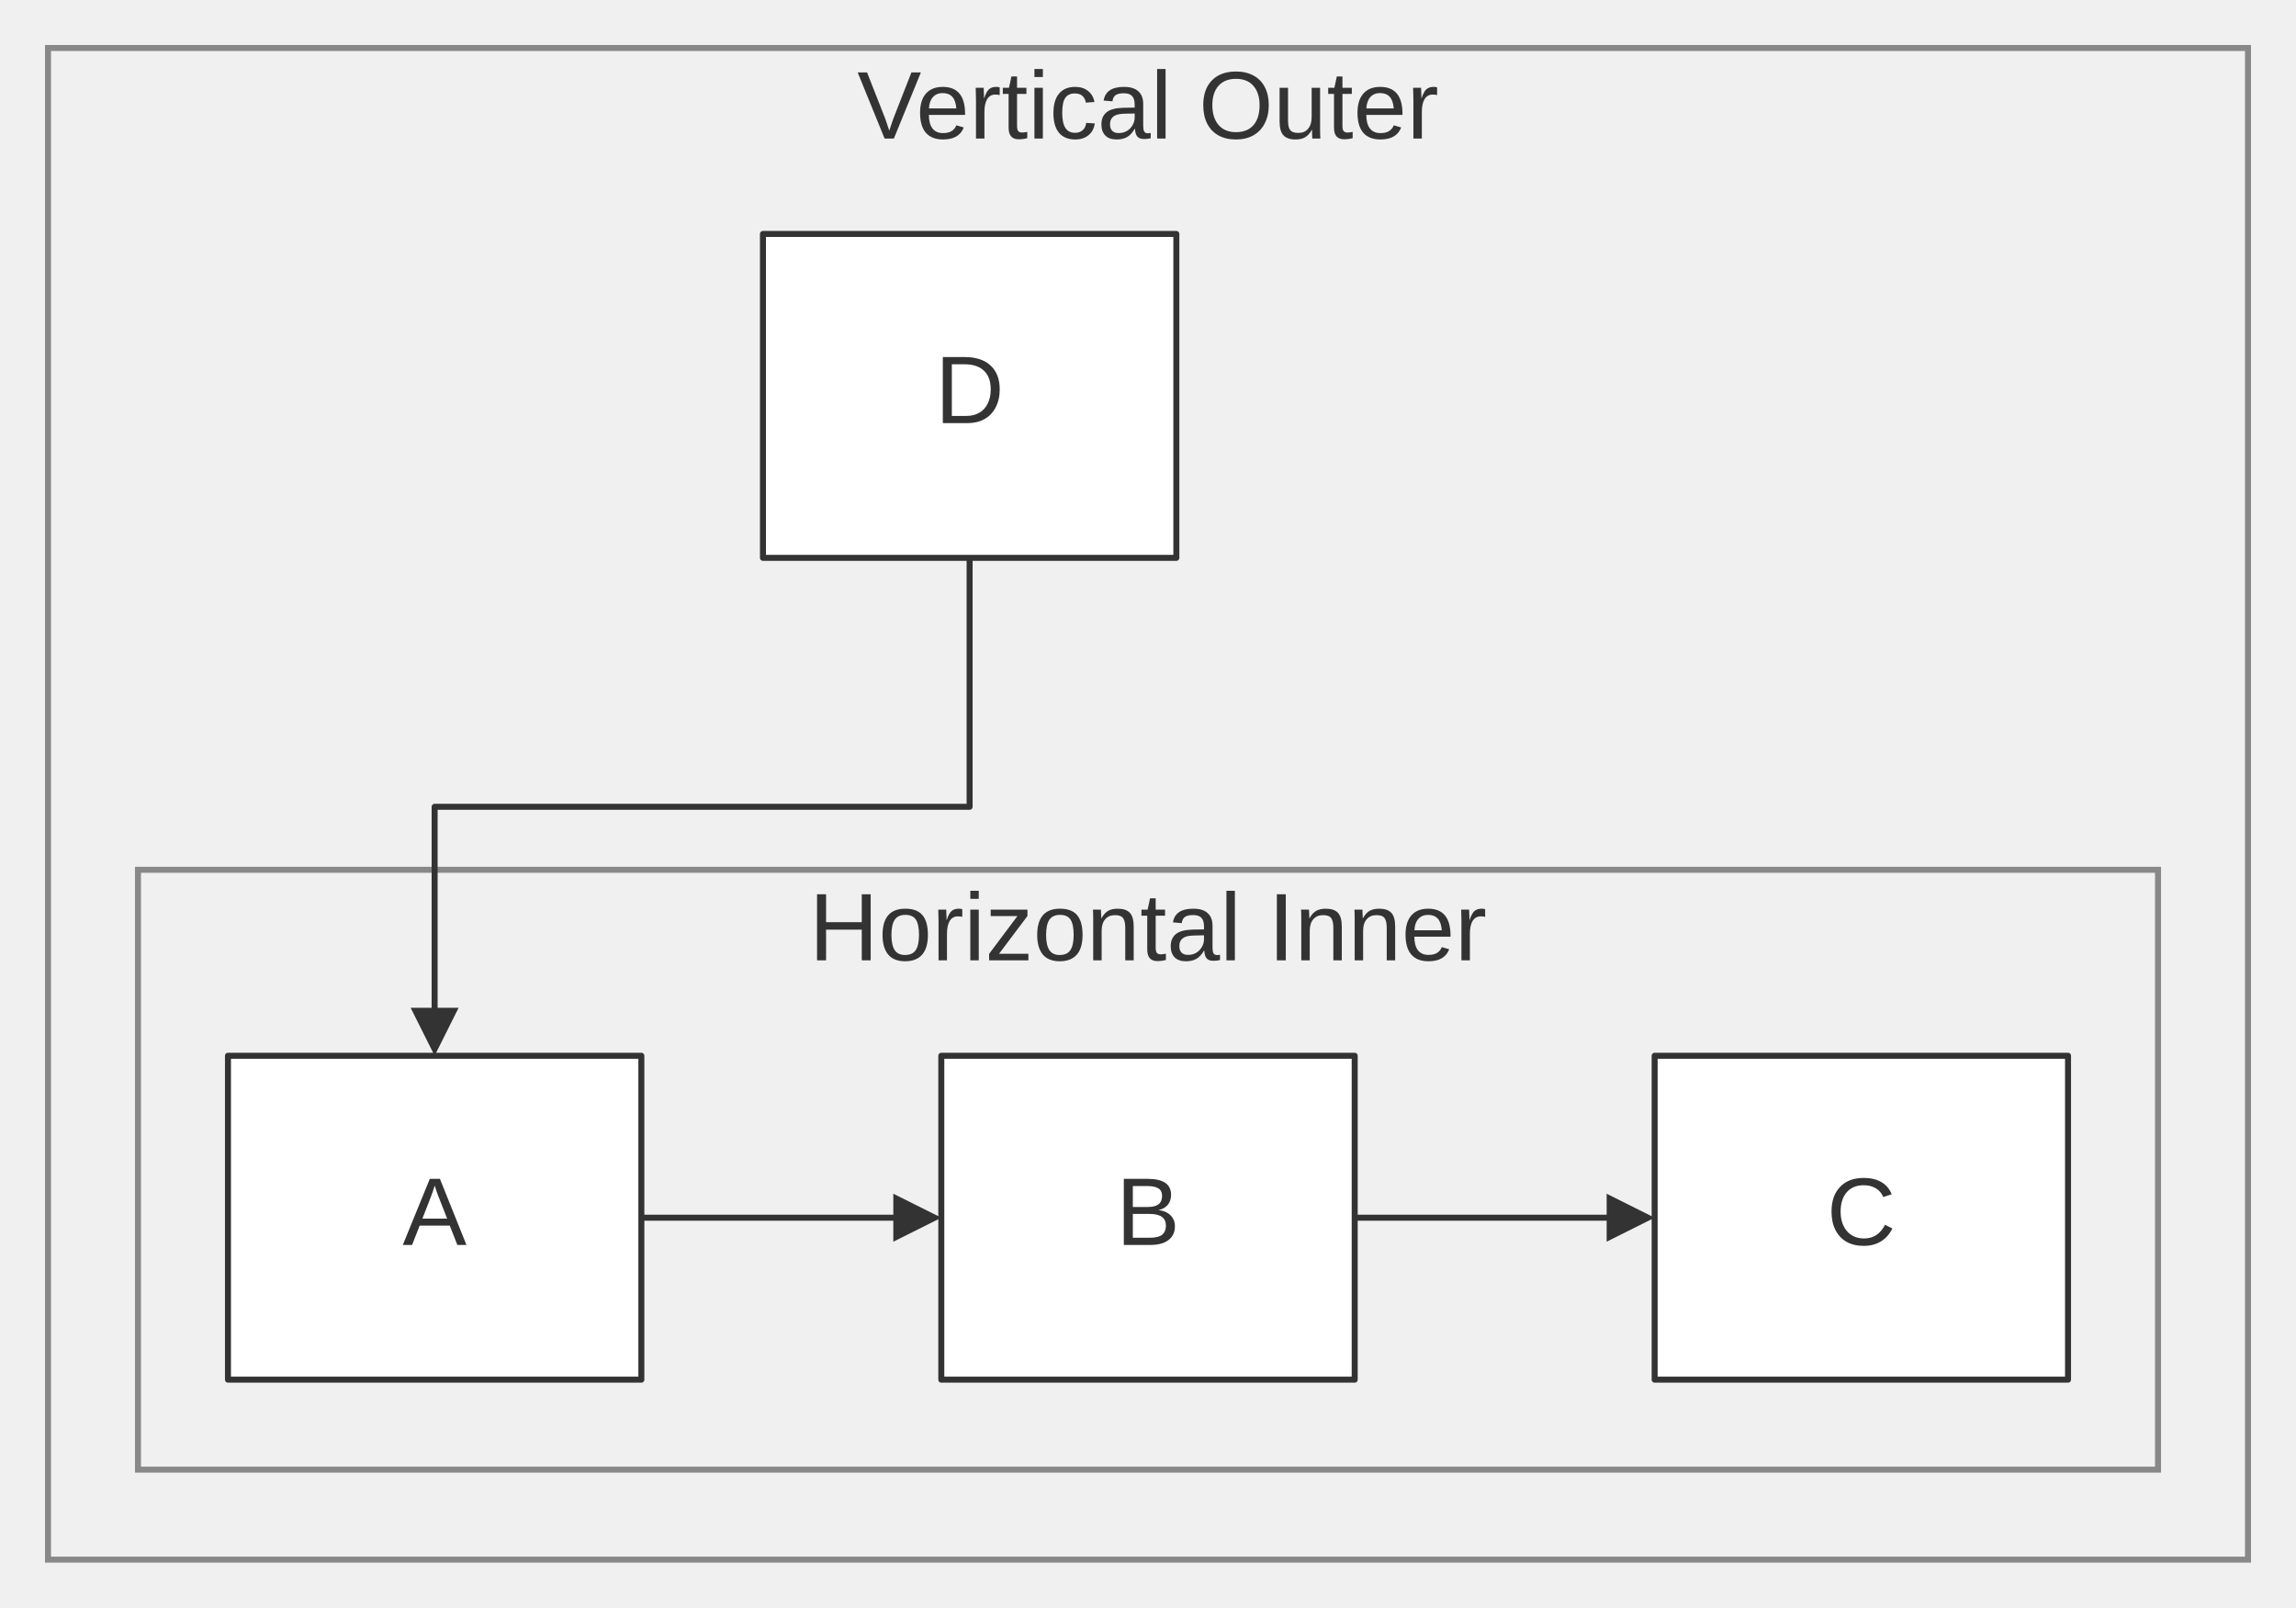
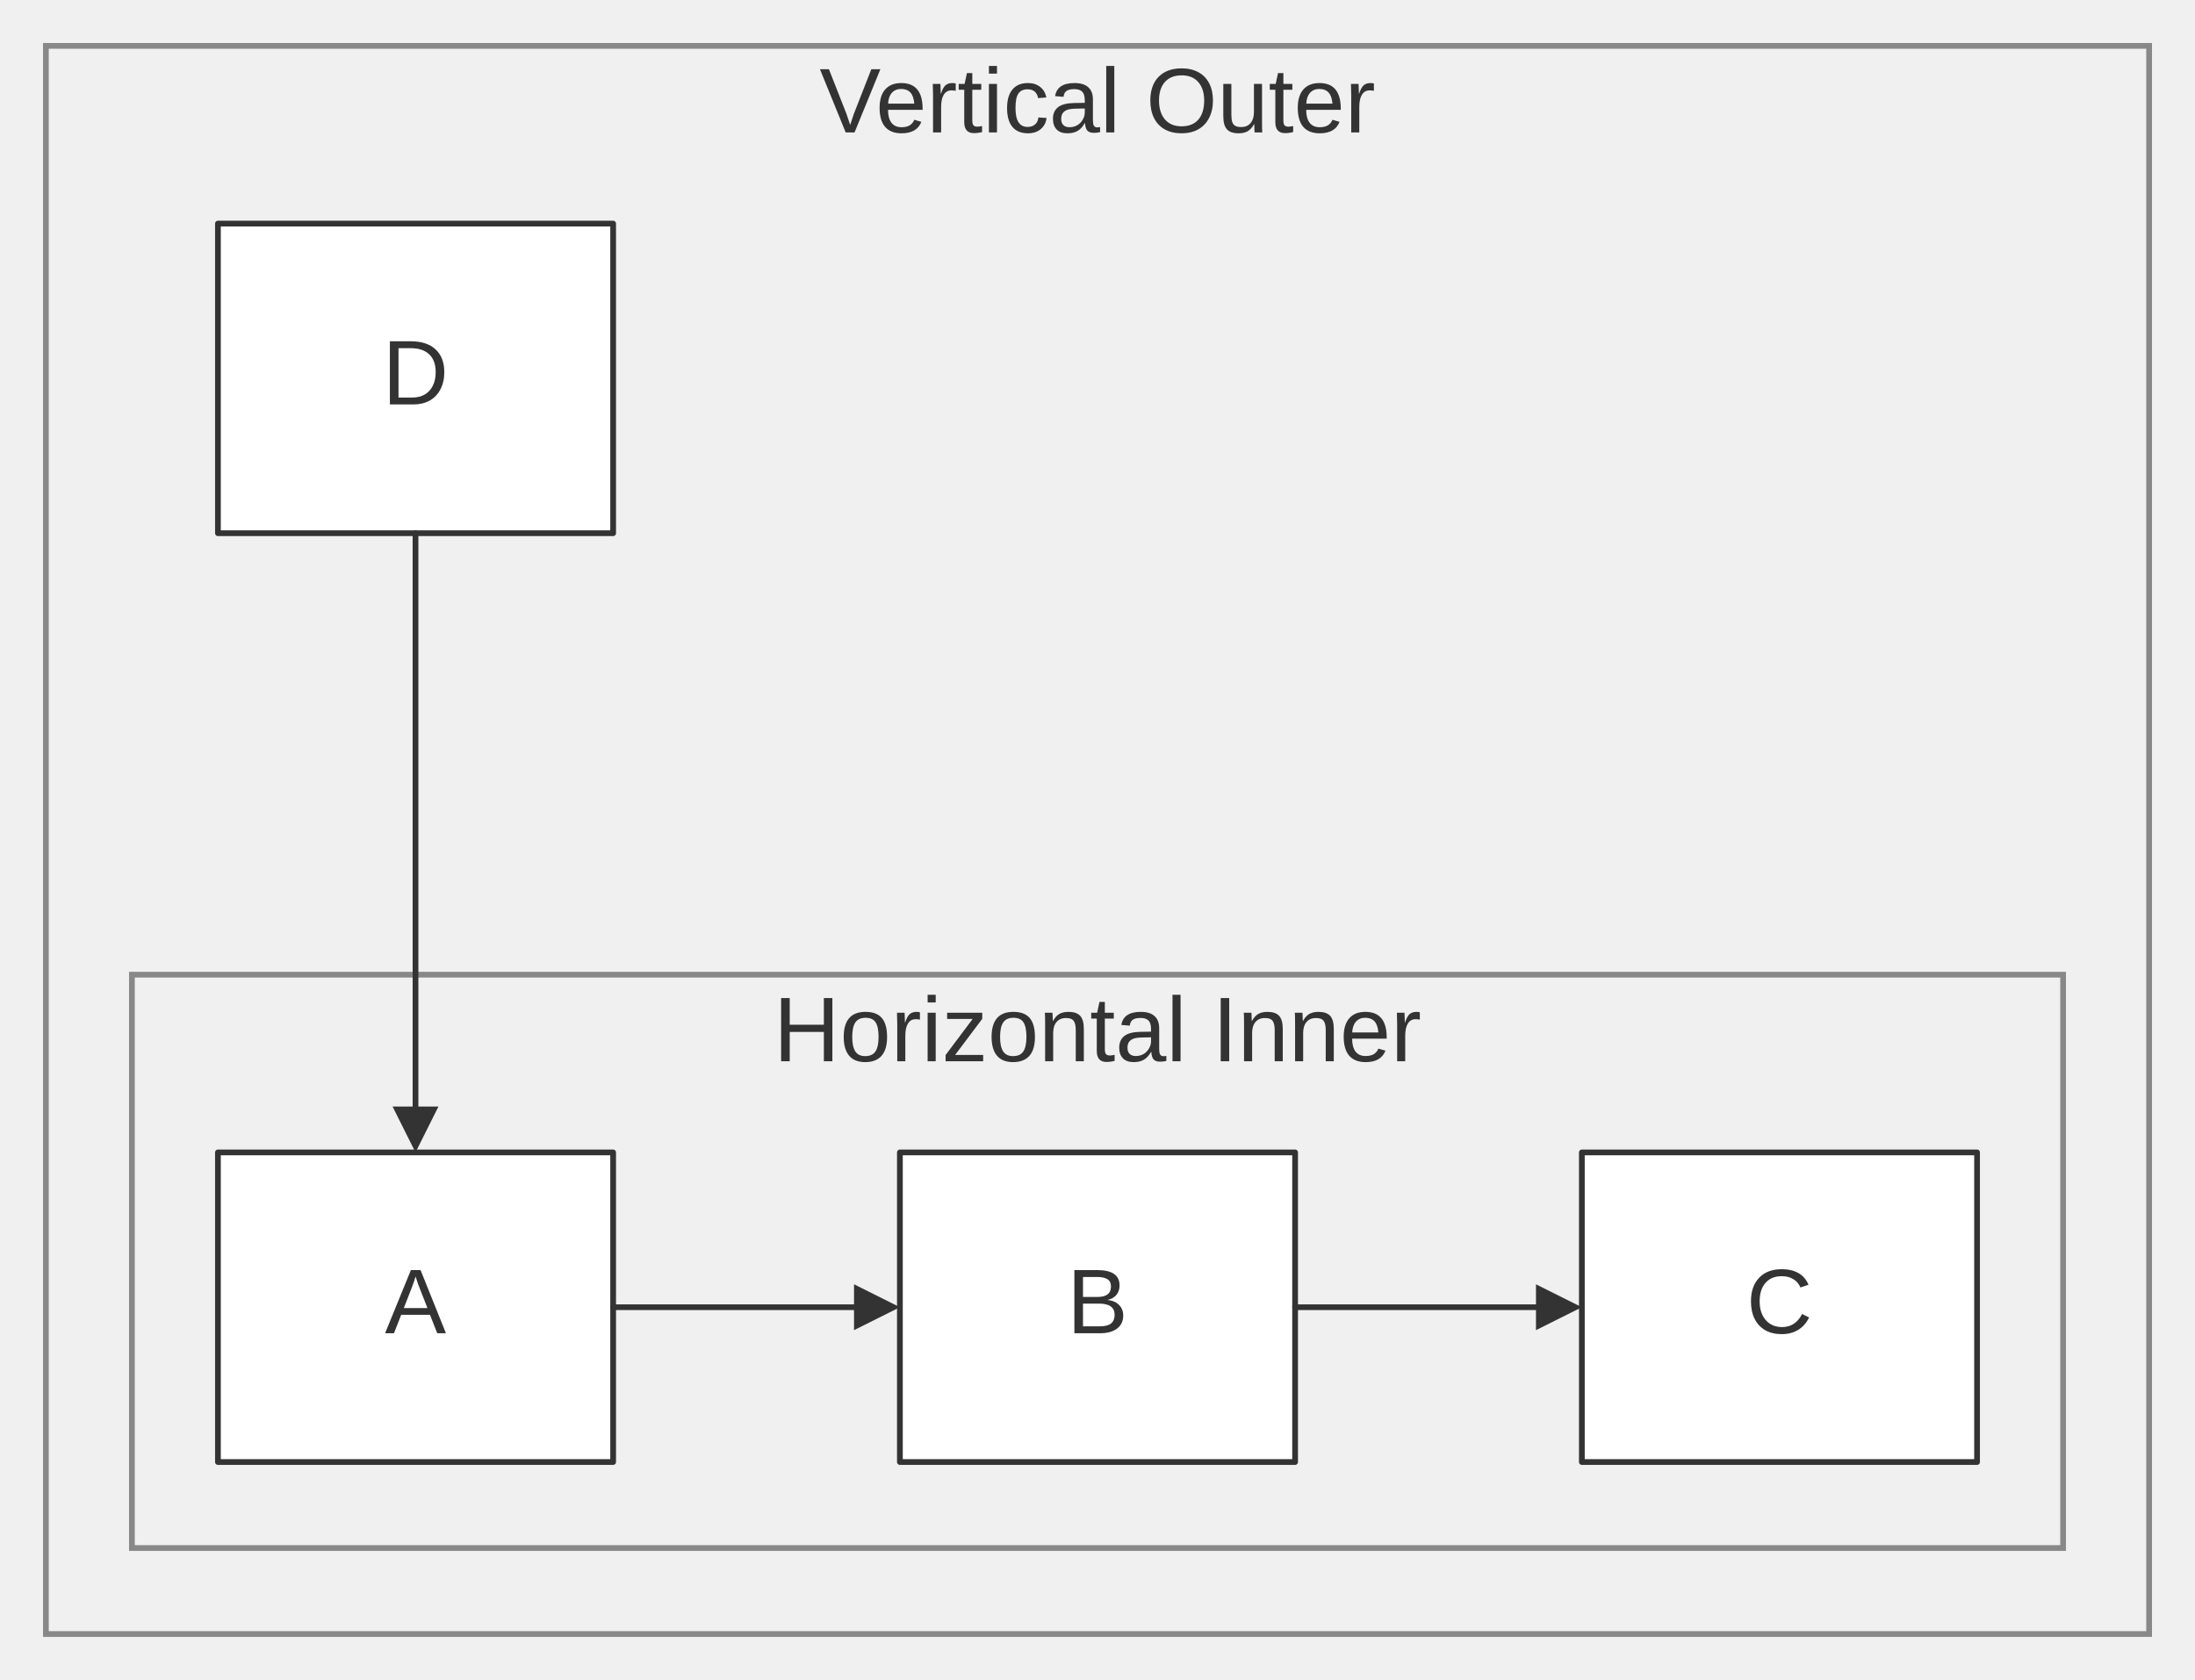
- <svg xmlns="http://www.w3.org/2000/svg" width="100%" viewBox="0 0 382.73 268.00" style="max-width: 382.73px; background-color: transparent;" font-family="&quot;trebuchet ms&quot;, verdana, arial, sans-serif" font-size="16.00">
+ <svg xmlns="http://www.w3.org/2000/svg" width="100%" viewBox="0 0 382.73 293.00" style="max-width: 382.73px; background-color: transparent;" font-family="&quot;trebuchet ms&quot;, verdana, arial, sans-serif" font-size="16.00">
  <defs>
    <marker id="arrowhead" viewBox="0 0 10.00 10.00" refX="5.00" refY="5.00" markerWidth="8.00" markerHeight="8.00" orient="auto-start-reverse" markerUnits="userSpaceOnUse">
      <path d="M 0 0 L 10.00 5.00 L 0 10.00 z" fill="#333" />
    </marker>
    <marker id="crosshead" viewBox="0 0 11.00 11.00" refX="12.00" refY="5.20" markerWidth="11.00" markerHeight="11.00" orient="auto-start-reverse" markerUnits="userSpaceOnUse">
      <path d="M 1,1 l 9,9 M 10,1 l -9,9" stroke="#333" stroke-width="2" />
    </marker>
    <marker id="circlehead" viewBox="0 0 10.00 10.00" refX="11.00" refY="5.00" markerWidth="11.00" markerHeight="11.00" orient="auto-start-reverse" markerUnits="userSpaceOnUse">
      <circle cx="5" cy="5" r="5" stroke="#333" stroke-width="1" fill="#333" />
    </marker>
    <marker id="open-arrowhead" viewBox="0 0 10.00 10.00" refX="5.00" refY="5.00" markerWidth="8.00" markerHeight="8.00" orient="auto-start-reverse" markerUnits="userSpaceOnUse">
      <polygon points="0,0 10.00,5.00 0,10.00" fill="white" stroke="#333" stroke-width="1" />
    </marker>
    <marker id="diamondhead" viewBox="0 0 12.00 12.00" refX="6.00" refY="6.00" markerWidth="12.00" markerHeight="12.00" orient="auto-start-reverse" markerUnits="userSpaceOnUse">
      <polygon points="0,6.00 6.00,0 12.00,6.00 6.00,12.00" fill="#333" />
    </marker>
    <marker id="open-diamondhead" viewBox="0 0 12.00 12.00" refX="6.00" refY="6.00" markerWidth="12.00" markerHeight="12.00" orient="auto-start-reverse" markerUnits="userSpaceOnUse">
      <polygon points="0,6.00 6.00,0 12.00,6.00 6.00,12.00" fill="white" stroke="#333" stroke-width="1" />
    </marker>
  </defs>
-   <g transform="translate(64.18,6.00)">
+   <g transform="translate(-25.00,-19.00)">
    <g class="clusters">
-       <rect class="subgraph" x="-56.18" y="2.00" width="366.73" height="252.00" fill="none" stroke="#888" stroke-width="1.00" />
-       <text x="127.18" y="6.00" text-anchor="middle" dominant-baseline="hanging" fill="#333">Vertical Outer</text>
-       <rect class="subgraph" x="-41.18" y="139.00" width="336.73" height="100.00" fill="none" stroke="#888" stroke-width="1.00" />
-       <text x="127.18" y="143.00" text-anchor="middle" dominant-baseline="hanging" fill="#333">Horizontal Inner</text>
+       <rect class="subgraph" x="33.00" y="27.00" width="366.73" height="277.00" fill="none" stroke="#888" stroke-width="1.00" />
+       <text x="216.36" y="31.00" text-anchor="middle" dominant-baseline="hanging" fill="#333">Vertical Outer</text>
+       <rect class="subgraph" x="48.00" y="189.00" width="336.73" height="100.00" fill="none" stroke="#888" stroke-width="1.00" />
+       <text x="216.36" y="193.00" text-anchor="middle" dominant-baseline="hanging" fill="#333">Horizontal Inner</text>
+     </g>
+     <g class="nodes">
+       <rect x="63.00" y="220.00" width="68.91" height="54.00" fill="white" stroke="#333" stroke-width="1.00" stroke-linejoin="round" />
+       <text x="97.45" y="247.00" text-anchor="middle" dominant-baseline="middle" fill="#333">A</text>
+       <rect x="181.91" y="220.00" width="68.91" height="54.00" fill="white" stroke="#333" stroke-width="1.00" stroke-linejoin="round" />
+       <text x="216.36" y="247.00" text-anchor="middle" dominant-baseline="middle" fill="#333">B</text>
+       <rect x="300.82" y="220.00" width="68.91" height="54.00" fill="white" stroke="#333" stroke-width="1.00" stroke-linejoin="round" />
+       <text x="335.27" y="247.00" text-anchor="middle" dominant-baseline="middle" fill="#333">C</text>
+       <rect x="63.00" y="58.00" width="68.91" height="54.00" fill="white" stroke="#333" stroke-width="1.00" stroke-linejoin="round" />
+       <text x="97.45" y="85.00" text-anchor="middle" dominant-baseline="middle" fill="#333">D</text>
    </g>
    <g class="edgePaths">
-       <path d="M42.73,197.00 L88.73,197.00" stroke="#333" stroke-width="1.00" fill="none" stroke-linecap="round" stroke-linejoin="round" marker-end="url(#arrowhead)" />
-       <path d="M161.64,197.00 L207.64,197.00" stroke="#333" stroke-width="1.00" fill="none" stroke-linecap="round" stroke-linejoin="round" marker-end="url(#arrowhead)" />
-       <path d="M97.45,87.00 L97.45,128.50 L8.27,128.50 L8.27,166.00" stroke="#333" stroke-width="1.00" fill="none" stroke-linecap="round" stroke-linejoin="round" marker-end="url(#arrowhead)" />
+       <path d="M131.91,247.00 L177.91,247.00" stroke="#333" stroke-width="1.00" fill="none" stroke-linecap="round" stroke-linejoin="round" marker-end="url(#arrowhead)" />
+       <path d="M250.82,247.00 L296.82,247.00" stroke="#333" stroke-width="1.00" fill="none" stroke-linecap="round" stroke-linejoin="round" marker-end="url(#arrowhead)" />
+       <path d="M97.45,112.00 L97.45,216.00" stroke="#333" stroke-width="1.00" fill="none" stroke-linecap="round" stroke-linejoin="round" marker-end="url(#arrowhead)" />
    </g>
    <g class="edgeLabels">
    </g>
-     <g class="nodes">
-       <rect x="-26.18" y="170.00" width="68.91" height="54.00" fill="white" stroke="#333" stroke-width="1.00" stroke-linejoin="round" />
-       <text x="8.27" y="197.00" text-anchor="middle" dominant-baseline="middle" fill="#333">A</text>
-       <rect x="92.73" y="170.00" width="68.91" height="54.00" fill="white" stroke="#333" stroke-width="1.00" stroke-linejoin="round" />
-       <text x="127.18" y="197.00" text-anchor="middle" dominant-baseline="middle" fill="#333">B</text>
-       <rect x="211.64" y="170.00" width="68.91" height="54.00" fill="white" stroke="#333" stroke-width="1.00" stroke-linejoin="round" />
-       <text x="246.09" y="197.00" text-anchor="middle" dominant-baseline="middle" fill="#333">C</text>
-       <rect x="63.00" y="33.00" width="68.91" height="54.00" fill="white" stroke="#333" stroke-width="1.00" stroke-linejoin="round" />
-       <text x="97.45" y="60.00" text-anchor="middle" dominant-baseline="middle" fill="#333">D</text>
-     </g>
  </g>
</svg>
